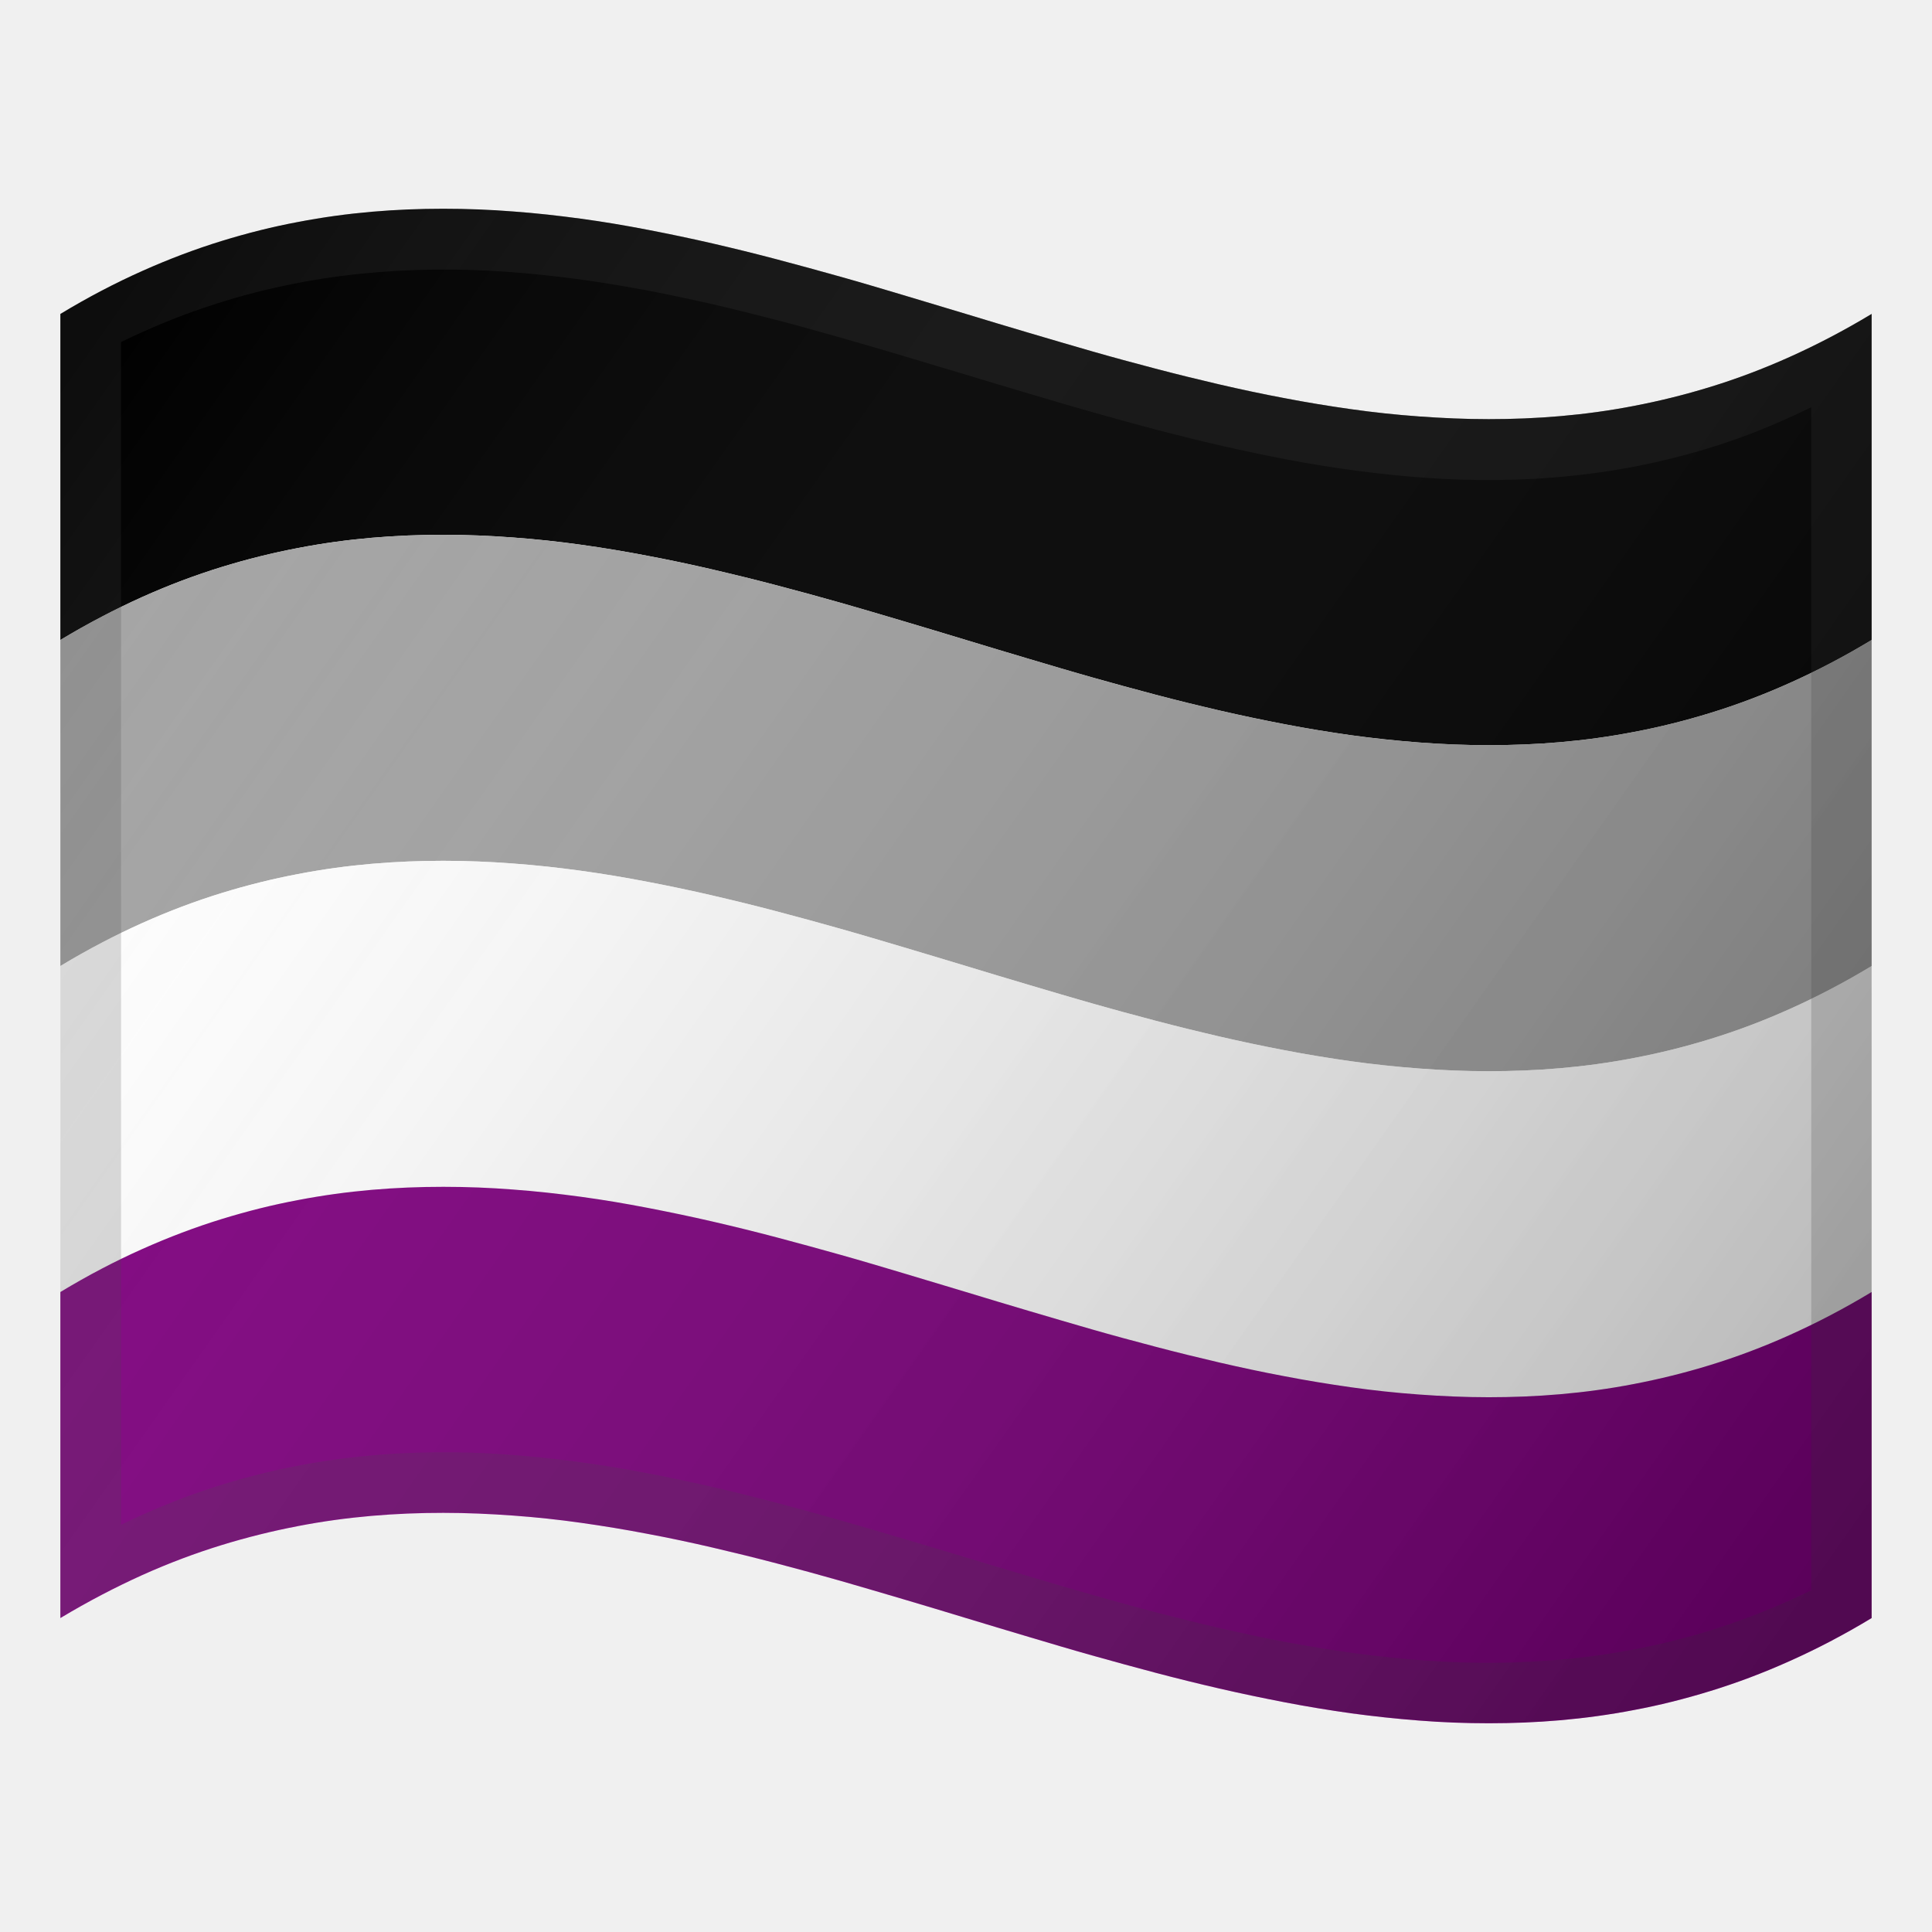
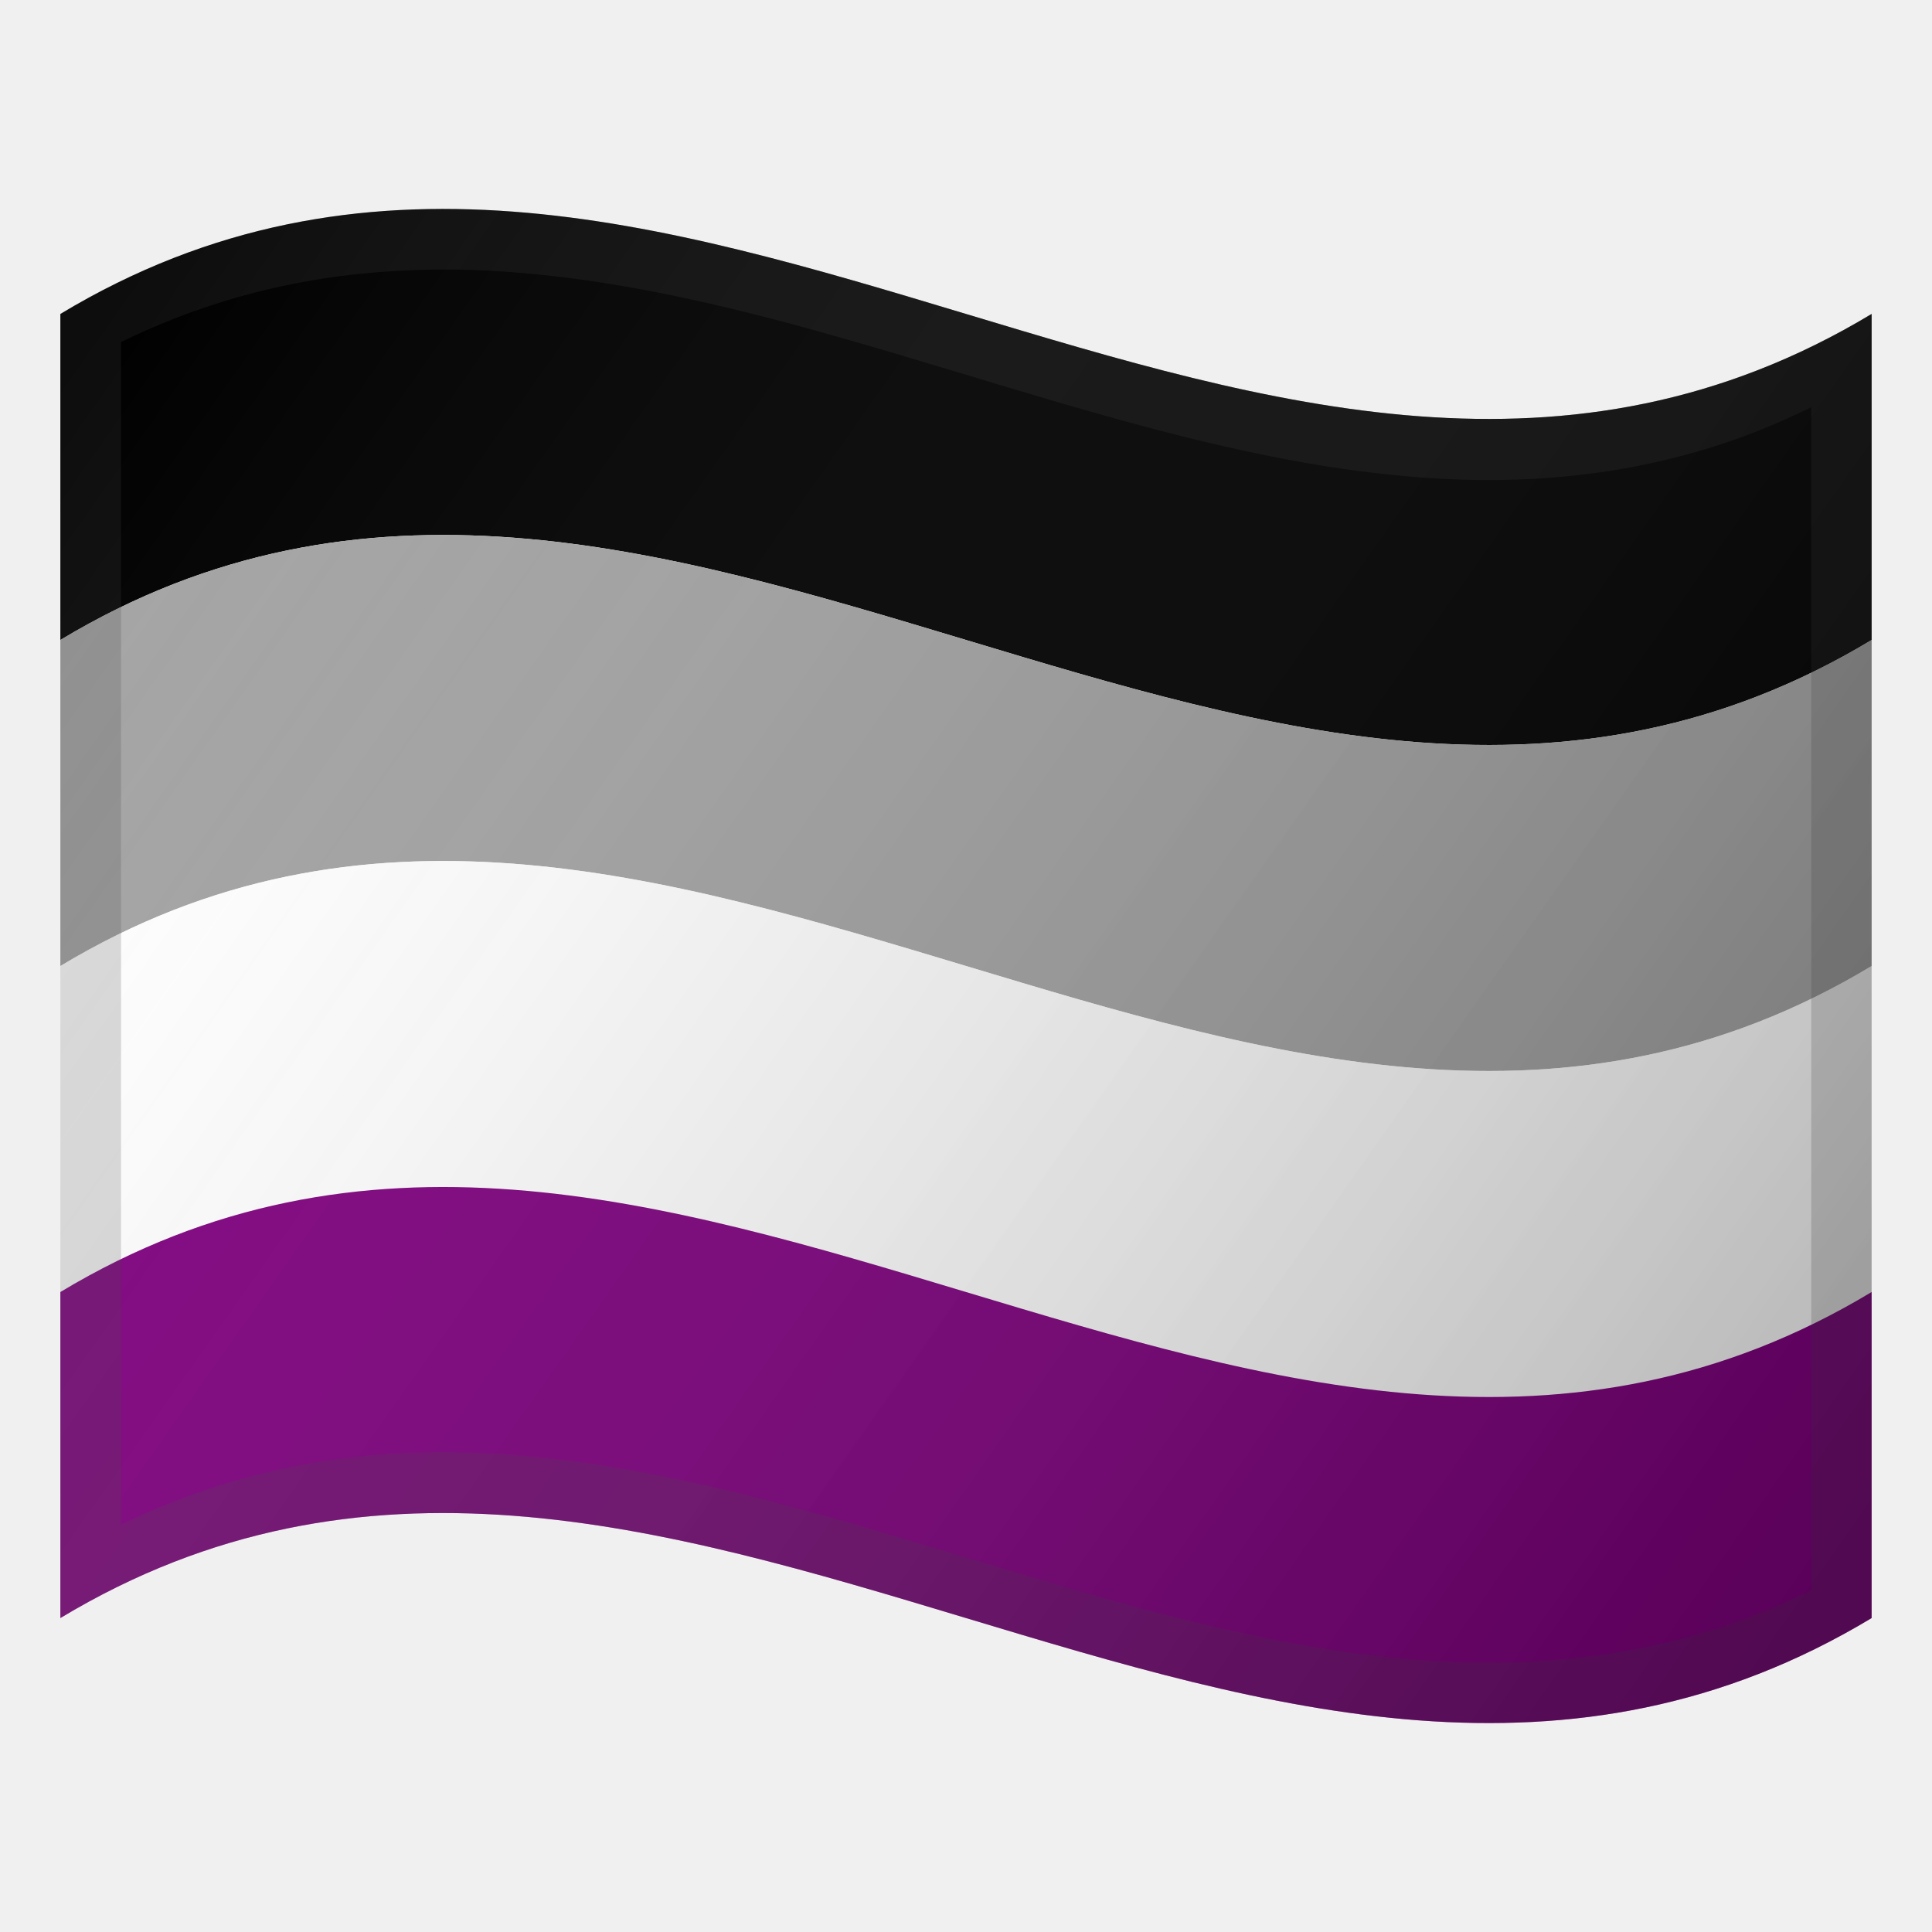
<svg xmlns="http://www.w3.org/2000/svg" enable-background="new 0 0 128 128" viewBox="0 0 128 128">
  <linearGradient id="b" x1="-153" x2="-85.917" y1="-607.79" y2="-607.79" gradientUnits="userSpaceOnUse">
    <stop stop-color="#fff" stop-opacity="0" offset="0" />
    <stop stop-opacity=".287" offset=".287" />
    <stop offset=".525" />
    <stop stop-opacity=".249" offset=".753" />
    <stop stop-color="#fff" stop-opacity="0" offset="1" />
  </linearGradient>
  <rect x="-153" y="-651.76" width="67.08" height="87.93" fill="url(#b)" opacity=".2" />
-   <path d="m124 42.40c-1.85 1.12-3.66 2.06-5.43 2.85-1.78 0.8-3.52 1.45-5.24 1.98s-3.4 0.95-5.06 1.26c-1.66 0.32-3.29 0.54-4.89 0.68s-3.19 0.2-4.75 0.2-3.1-0.06-4.62-0.18-3.02-0.28-4.5-0.48c-1.48-0.21-2.95-0.45-4.4-0.73s-2.89-0.58-4.32-0.91-2.85-0.68-4.25-1.05c-1.41-0.37-2.81-0.76-4.21-1.15s-2.79-0.81-4.17-1.22c-1.39-0.41-2.77-0.83-4.16-1.25-1.38-0.42-2.77-0.84-4.16-1.25s-2.78-0.82-4.17-1.22c-1.4-0.4-2.8-0.78-4.21-1.15s-2.83-0.72-4.25-1.05-2.87-0.64-4.32-0.91c-1.45-0.28-2.92-0.52-4.4-0.73s-2.98-0.37-4.5-0.48-3.06-0.18-4.62-0.18-3.14 0.06-4.75 0.2-3.24 0.36-4.89 0.68c-1.66 0.32-3.34 0.73-5.06 1.26s-3.46 1.18-5.24 1.98c-1.77 0.8-3.58 1.74-5.43 2.85v-21.6c1.85-1.12 3.66-2.06 5.43-2.85s3.52-1.45 5.24-1.98 3.4-0.95 5.06-1.26c1.66-0.32 3.29-0.54 4.89-0.68 1.61-0.14 3.19-0.2 4.75-0.2s3.1 0.06 4.62 0.18c1.52 0.11 3.02 0.28 4.5 0.48s2.95 0.45 4.4 0.73 2.89 0.58 4.32 0.91 2.85 0.68 4.25 1.05c1.41 0.37 2.81 0.76 4.21 1.15s2.79 0.81 4.17 1.22 2.77 0.83 4.16 1.25c1.38 0.42 2.77 0.84 4.16 1.25s2.78 0.82 4.17 1.22 2.8 0.78 4.21 1.15 2.83 0.72 4.25 1.05c1.43 0.33 2.87 0.64 4.32 0.91 1.45 0.28 2.92 0.52 4.4 0.73s2.98 0.37 4.5 0.48 3.06 0.18 4.62 0.18 3.14-0.06 4.75-0.2 3.24-0.36 4.89-0.68c1.66-0.32 3.34-0.73 5.06-1.26s3.46-1.18 5.24-1.98 3.59-1.74 5.43-2.85v21.6z" />
-   <path d="m124 64.00c-1.85 1.12-3.66 2.06-5.43 2.85-1.78 0.8-3.52 1.45-5.24 1.98s-3.4 0.95-5.06 1.26c-1.66 0.32-3.29 0.54-4.89 0.68s-3.19 0.2-4.75 0.2-3.1-0.06-4.62-0.18-3.02-0.28-4.5-0.48c-1.48-0.21-2.95-0.45-4.4-0.73s-2.89-0.58-4.32-0.91-2.85-0.68-4.25-1.05c-1.41-0.37-2.81-0.76-4.21-1.15s-2.79-0.81-4.17-1.22c-1.39-0.41-2.77-0.83-4.16-1.25-1.38-0.42-2.77-0.84-4.16-1.25s-2.78-0.82-4.17-1.22c-1.4-0.4-2.8-0.78-4.21-1.15s-2.83-0.72-4.25-1.05-2.87-0.64-4.32-0.91c-1.45-0.28-2.92-0.52-4.4-0.73s-2.98-0.37-4.5-0.48-3.06-0.18-4.62-0.18-3.14 0.06-4.75 0.2-3.24 0.36-4.89 0.68c-1.66 0.32-3.34 0.73-5.06 1.26s-3.46 1.18-5.24 1.98c-1.77 0.8-3.58 1.74-5.43 2.85v-21.6c1.85-1.12 3.66-2.06 5.43-2.85s3.52-1.45 5.24-1.98 3.4-0.95 5.06-1.26c1.66-0.32 3.29-0.54 4.89-0.68 1.61-0.14 3.19-0.2 4.75-0.2s3.1 0.06 4.62 0.18c1.52 0.11 3.02 0.28 4.5 0.48s2.95 0.45 4.4 0.73 2.89 0.58 4.32 0.91 2.85 0.68 4.25 1.05c1.41 0.37 2.81 0.76 4.21 1.15s2.79 0.81 4.17 1.22 2.77 0.83 4.16 1.25c1.38 0.42 2.77 0.84 4.16 1.25s2.78 0.82 4.17 1.22 2.8 0.78 4.21 1.15 2.83 0.72 4.25 1.05c1.43 0.33 2.87 0.64 4.32 0.91 1.45 0.28 2.92 0.52 4.4 0.73s2.98 0.37 4.5 0.48 3.06 0.18 4.62 0.18 3.14-0.06 4.75-0.2 3.24-0.36 4.89-0.68c1.66-0.32 3.34-0.73 5.06-1.26s3.46-1.18 5.24-1.98 3.59-1.74 5.43-2.85v21.6z" fill="#A3A3A3" />
-   <path d="m124 85.60c-1.85 1.12-3.66 2.06-5.43 2.85-1.78 0.8-3.52 1.45-5.24 1.98s-3.4 0.95-5.06 1.26c-1.66 0.32-3.29 0.54-4.89 0.68s-3.19 0.2-4.75 0.2-3.1-0.06-4.62-0.18-3.02-0.28-4.5-0.48c-1.48-0.21-2.95-0.45-4.4-0.73s-2.89-0.58-4.32-0.91-2.85-0.68-4.25-1.05c-1.41-0.37-2.81-0.76-4.21-1.15s-2.79-0.81-4.17-1.22c-1.39-0.41-2.77-0.83-4.16-1.25-1.38-0.42-2.77-0.84-4.16-1.25s-2.78-0.82-4.17-1.22c-1.4-0.4-2.8-0.78-4.21-1.15s-2.83-0.72-4.25-1.05-2.87-0.64-4.32-0.91c-1.45-0.28-2.92-0.52-4.4-0.73s-2.98-0.37-4.5-0.48-3.06-0.18-4.62-0.18-3.14 0.06-4.75 0.2-3.24 0.36-4.89 0.68c-1.66 0.32-3.34 0.73-5.06 1.26s-3.46 1.18-5.24 1.98c-1.77 0.8-3.58 1.74-5.43 2.85v-21.6c1.85-1.12 3.66-2.06 5.43-2.85s3.52-1.45 5.24-1.98 3.4-0.95 5.06-1.26c1.66-0.32 3.29-0.54 4.89-0.68 1.61-0.14 3.19-0.2 4.75-0.2s3.1 0.06 4.62 0.18c1.52 0.11 3.02 0.28 4.5 0.48s2.95 0.45 4.4 0.73 2.89 0.58 4.32 0.91 2.85 0.68 4.25 1.05c1.41 0.37 2.81 0.76 4.21 1.15s2.79 0.81 4.17 1.22 2.77 0.83 4.16 1.25c1.38 0.42 2.77 0.84 4.16 1.25s2.78 0.82 4.17 1.22 2.8 0.78 4.21 1.15 2.83 0.72 4.25 1.05c1.43 0.33 2.87 0.64 4.32 0.91 1.45 0.28 2.92 0.52 4.4 0.73s2.98 0.37 4.5 0.48 3.06 0.18 4.62 0.18 3.14-0.06 4.75-0.2 3.24-0.36 4.89-0.68c1.66-0.32 3.34-0.73 5.06-1.26s3.46-1.18 5.24-1.98 3.59-1.74 5.43-2.85v21.6z" fill="#FFF" />
-   <path d="m124 107.20c-1.85 1.12-3.66 2.06-5.43 2.85-1.78 0.8-3.52 1.45-5.24 1.98s-3.4 0.95-5.06 1.26c-1.66 0.32-3.29 0.54-4.89 0.68s-3.19 0.2-4.75 0.2-3.1-0.06-4.62-0.18-3.02-0.28-4.5-0.48c-1.48-0.21-2.95-0.45-4.4-0.73s-2.89-0.58-4.32-0.91-2.85-0.68-4.25-1.05c-1.41-0.37-2.81-0.76-4.21-1.15s-2.79-0.81-4.17-1.22c-1.39-0.41-2.77-0.83-4.16-1.25-1.38-0.42-2.77-0.84-4.16-1.25s-2.78-0.82-4.17-1.22c-1.4-0.4-2.8-0.78-4.21-1.15s-2.83-0.72-4.25-1.05-2.87-0.64-4.32-0.91c-1.45-0.28-2.92-0.52-4.4-0.73s-2.98-0.37-4.5-0.48-3.06-0.18-4.62-0.18-3.14 0.06-4.75 0.2-3.24 0.36-4.89 0.68c-1.66 0.32-3.34 0.73-5.06 1.26s-3.46 1.18-5.24 1.98c-1.77 0.8-3.58 1.74-5.43 2.85v-21.6c1.85-1.12 3.66-2.06 5.43-2.85s3.52-1.45 5.24-1.98 3.4-0.95 5.06-1.26c1.66-0.32 3.29-0.54 4.89-0.68 1.61-0.14 3.19-0.2 4.75-0.2s3.1 0.06 4.62 0.18c1.52 0.11 3.02 0.28 4.5 0.48s2.95 0.45 4.4 0.73 2.89 0.58 4.32 0.91 2.85 0.68 4.25 1.05c1.41 0.37 2.81 0.76 4.21 1.15s2.79 0.81 4.17 1.22 2.77 0.83 4.16 1.25c1.38 0.42 2.77 0.84 4.16 1.25s2.78 0.82 4.17 1.22 2.8 0.78 4.21 1.15 2.83 0.72 4.25 1.05c1.43 0.33 2.87 0.64 4.32 0.91 1.45 0.28 2.92 0.52 4.4 0.73s2.98 0.37 4.5 0.48 3.06 0.18 4.62 0.18 3.14-0.06 4.75-0.2 3.24-0.36 4.89-0.68c1.66-0.32 3.34-0.73 5.06-1.26s3.46-1.18 5.24-1.98 3.59-1.74 5.43-2.85v21.6z" fill="purple" />
-   <g opacity=".2">
-     <path d="m120 26.98v5.44 4.72 4.48s0 3.06 0 4.72v5.44 5.33s0 3.2 0 4.69v4.37 4.37 4.69s0 3.41 0 5.33v5.44s0 3.21 0 4.72v4.48 4.72s0 3.45 0 5.44c-1.87 0.91-3.69 1.66-5.49 2.27-1.79 0.61-3.55 1.09-5.27 1.45s-3.42 0.63-5.08 0.8-3.3 0.26-4.9 0.28-3.19-0.03-4.75-0.14-3.09-0.27-4.61-0.47-3.01-0.45-4.49-0.72-2.95-0.59-4.4-0.92-2.89-0.69-4.32-1.06-2.85-0.77-4.26-1.17-2.82-0.81-4.22-1.23l-4.2-1.26c-1.4-0.42-2.8-0.85-4.2-1.26s-2.81-0.83-4.22-1.23-2.83-0.79-4.26-1.17c-1.43-0.37-2.87-0.73-4.32-1.06s-2.92-0.64-4.4-0.92-2.98-0.52-4.49-0.72c-1.52-0.2-3.05-0.36-4.61-0.47s-3.14-0.16-4.75-0.14-3.24 0.1-4.9 0.28c-1.66 0.17-3.35 0.43-5.08 0.8-1.72 0.37-3.48 0.84-5.27 1.45s-3.62 1.36-5.49 2.27v-5.44-4.72-4.48-4.72-5.44-5.33s0-3.2 0-4.69 0-2.93 0-4.37v-4.37s0-3.04 0-4.69 0-3.41 0-5.33v-5.43-4.72s0-2.97 0-4.48v-4.72-5.43c1.87-0.91 3.69-1.66 5.49-2.27s3.55-1.09 5.27-1.45c1.72-0.37 3.42-0.63 5.08-0.8s3.3-0.26 4.9-0.28c1.61-0.02 3.19 0.03 4.75 0.14s3.09 0.27 4.61 0.47 3.01 0.45 4.49 0.72c1.48 0.28 2.95 0.59 4.4 0.92s2.89 0.69 4.32 1.06 2.85 0.77 4.26 1.17 2.82 0.81 4.22 1.23 2.8 0.84 4.2 1.26 2.8 0.85 4.2 1.26c1.4 0.42 2.81 0.83 4.22 1.23s2.83 0.79 4.26 1.17c1.43 0.37 2.87 0.73 4.32 1.06s2.92 0.64 4.4 0.92 2.98 0.52 4.49 0.72c1.52 0.2 3.05 0.36 4.61 0.47s3.14 0.16 4.75 0.14 3.24-0.1 4.9-0.28c1.66-0.17 3.35-0.43 5.08-0.8 1.72-0.37 3.48-0.84 5.27-1.45s3.62-1.38 5.49-2.29m4-6.18c-1.85 1.12-3.66 2.06-5.43 2.85-1.78 0.8-3.52 1.45-5.24 1.98s-3.4 0.95-5.06 1.26c-1.66 0.32-3.29 0.54-4.89 0.68s-3.19 0.2-4.75 0.2-3.1-0.06-4.62-0.18c-1.52-0.11-3.02-0.28-4.5-0.48-1.48-0.21-2.95-0.45-4.4-0.73s-2.89-0.58-4.32-0.91-2.85-0.68-4.25-1.05c-1.41-0.37-2.81-0.76-4.21-1.15s-2.79-0.81-4.17-1.22c-1.39-0.41-2.77-0.83-4.16-1.25-1.38-0.42-2.77-0.84-4.16-1.25s-2.78-0.82-4.17-1.22-2.8-0.78-4.21-1.15-2.83-0.72-4.25-1.05c-1.43-0.33-2.87-0.64-4.32-0.91-1.45-0.28-2.92-0.52-4.4-0.73s-2.98-0.37-4.5-0.48-3.06-0.18-4.62-0.18-3.14 0.06-4.75 0.2-3.24 0.36-4.89 0.68c-1.66 0.32-3.34 0.73-5.06 1.26s-3.46 1.18-5.24 1.98-3.58 1.73-5.43 2.85v5.33s0 3.2 0 4.69v4.37 4.37 4.69s0 3.41 0 5.33v0.02 5.33s0 3.2 0 4.69v4.37 4.37 4.69s0 3.41 0 5.33v5.33s0 3.2 0 4.69 0 2.93 0 4.37 0 2.88 0 4.37 0 3.04 0 4.69 0 3.41 0 5.33c1.85-1.12 3.66-2.06 5.43-2.85 1.78-0.8 3.52-1.45 5.24-1.98s3.4-0.95 5.06-1.26c1.66-0.32 3.29-0.54 4.89-0.68 1.61-0.14 3.19-0.2 4.75-0.2s3.1 0.06 4.62 0.18c1.52 0.11 3.02 0.28 4.5 0.48 1.48 0.21 2.95 0.45 4.4 0.73s2.89 0.58 4.32 0.91 2.85 0.68 4.25 1.05c1.41 0.37 2.81 0.76 4.21 1.15 1.4 0.4 2.79 0.81 4.17 1.22s2.77 0.83 4.16 1.25c1.38 0.42 2.77 0.84 4.16 1.25s2.78 0.82 4.17 1.22c1.4 0.4 2.8 0.78 4.21 1.15s2.83 0.72 4.25 1.05c1.43 0.33 2.87 0.64 4.32 0.91 1.45 0.28 2.92 0.52 4.4 0.73s2.98 0.37 4.5 0.48 3.06 0.18 4.62 0.18 3.14-0.06 4.75-0.2 3.24-0.36 4.89-0.68c1.66-0.32 3.34-0.73 5.06-1.26s3.46-1.18 5.24-1.98 3.59-1.74 5.43-2.85v-5.33s0-3.2 0-4.69 0-2.93 0-4.37 0-2.88 0-4.37 0-3.04 0-4.69 0-3.41 0-5.33v-5.33s0-3.2 0-4.69v-4.37-4.37-4.69s0-3.41 0-5.33v-0.02-5.33s0-3.2 0-4.69v-4.37-4.37-4.69s0-3.41 0-5.33z" fill="#424242" />
-   </g>
+   <path d="M4 20.8c40 -24.1 80 24.1 120 0v21.6c-40 24.1 -80 -24.1 -120 0z" />
+   <path d="M4 42.4c40 -24.1 80 24.1 120 0v21.6c-40 24.1 -80 -24.1 -120 0z" fill="#A3A3A3" />
+   <path d="M4 64c40 -24.1 80 24.1 120 0v21.6c-40 24.1 -80 -24.1 -120 0z" fill="#FFF" />
+   <path d="M4 85.6c40 -24.1 80 24.1 120 0v21.6c-40 24.1 -80 -24.1 -120 0z" fill="purple" />
+   <path d="m120 26.98v5.44 4.72 4.48s0 3.06 0 4.72v5.44 5.33s0 3.2 0 4.69v4.37 4.37 4.69s0 3.41 0 5.33v5.44s0 3.21 0 4.72v4.48 4.72s0 3.45 0 5.44c-1.87 0.91-3.69 1.66-5.49 2.27-1.79 0.61-3.55 1.09-5.27 1.45s-3.42 0.63-5.08 0.8-3.3 0.26-4.9 0.28-3.19-0.03-4.75-0.14-3.09-0.27-4.61-0.47-3.01-0.45-4.49-0.72-2.95-0.59-4.4-0.92-2.89-0.69-4.32-1.06-2.85-0.77-4.26-1.17-2.82-0.81-4.22-1.23l-4.2-1.26c-1.4-0.42-2.8-0.85-4.2-1.26s-2.81-0.83-4.22-1.23-2.83-0.79-4.26-1.17c-1.43-0.37-2.87-0.73-4.32-1.06s-2.92-0.64-4.4-0.92-2.98-0.52-4.49-0.72c-1.52-0.2-3.05-0.36-4.61-0.47s-3.14-0.16-4.75-0.14-3.24 0.1-4.9 0.28c-1.66 0.17-3.35 0.43-5.08 0.8-1.72 0.37-3.48 0.84-5.27 1.45s-3.62 1.36-5.49 2.27v-5.44-4.72-4.48-4.72-5.44-5.33s0-3.2 0-4.69 0-2.93 0-4.37v-4.37s0-3.04 0-4.69 0-3.41 0-5.33v-5.43-4.72s0-2.97 0-4.48v-4.72-5.43c1.87-0.91 3.69-1.66 5.49-2.27s3.55-1.09 5.27-1.45c1.72-0.37 3.42-0.63 5.08-0.8s3.3-0.26 4.9-0.28c1.61-0.02 3.19 0.03 4.75 0.14s3.09 0.27 4.61 0.47 3.01 0.45 4.49 0.72c1.48 0.28 2.95 0.59 4.4 0.92s2.89 0.69 4.32 1.06 2.85 0.77 4.26 1.17 2.82 0.81 4.22 1.23 2.8 0.84 4.2 1.26 2.8 0.85 4.2 1.26c1.4 0.42 2.81 0.83 4.22 1.23s2.83 0.79 4.26 1.17c1.43 0.37 2.87 0.73 4.32 1.06s2.92 0.64 4.4 0.92 2.98 0.52 4.49 0.72c1.52 0.2 3.05 0.36 4.61 0.47s3.14 0.16 4.75 0.14 3.24-0.1 4.9-0.28c1.66-0.17 3.35-0.43 5.08-0.8 1.72-0.37 3.48-0.84 5.27-1.45s3.62-1.38 5.49-2.29m4-6.18c-40 24.1 -80 -24.1 -120 0v86.4c40-24.1 80 24.1 120 0z" fill="#424242" opacity=".2" />
  <linearGradient id="a" x1="5.37" x2="122.37" y1="22.659" y2="105.16" gradientUnits="userSpaceOnUse">
    <stop stop-color="#fff" stop-opacity="0" offset="0" />
    <stop stop-color="#C8C8C8" stop-opacity=".165" offset=".165" />
    <stop stop-color="#828282" stop-opacity=".393" offset=".393" />
    <stop stop-color="#4A4A4A" stop-opacity=".6" offset=".6" />
    <stop stop-color="#222" stop-opacity=".776" offset=".776" />
    <stop stop-color="#090909" stop-opacity=".915" offset=".915" />
    <stop offset="1" />
  </linearGradient>
-   <path d="m124 107.2c-1.85 1.12-3.66 2.06-5.43 2.85-1.78 0.8-3.52 1.45-5.24 1.98s-3.4 0.95-5.06 1.26c-1.66 0.32-3.29 0.54-4.89 0.68-1.61 0.14-3.19 0.2-4.75 0.2s-3.1-0.06-4.62-0.18c-1.52-0.11-3.02-0.28-4.5-0.48-1.48-0.21-2.95-0.45-4.4-0.73s-2.89-0.58-4.32-0.91-2.85-0.68-4.25-1.05-2.81-0.76-4.21-1.15c-1.4-0.4-2.79-0.81-4.17-1.22-1.39-0.41-2.77-0.83-4.16-1.25-1.38-0.42-2.77-0.84-4.16-1.25s-2.78-0.82-4.17-1.22c-1.4-0.4-2.8-0.78-4.21-1.15s-2.83-0.72-4.25-1.05-2.87-0.64-4.32-0.91c-1.45-0.28-2.92-0.52-4.4-0.73s-2.98-0.37-4.5-0.48-3.06-0.18-4.62-0.18-3.14 0.06-4.75 0.2-3.24 0.36-4.89 0.68c-1.66 0.32-3.34 0.73-5.06 1.26s-3.46 1.18-5.24 1.98-3.59 1.74-5.43 2.85v-5.61-5.32-5.07-4.86-4.68s0-3.05 0-4.54v-4.43s0-2.92 0-4.36 0-2.89 0-4.33v-4.33-4.36-4.43s0-3 0-4.54 0-3.09 0-4.68v-4.86s0-3.34 0-5.07v-5.32-5.61c1.85-1.12 3.66-2.06 5.43-2.85s3.52-1.45 5.24-1.98 3.4-0.95 5.06-1.26c1.66-0.32 3.29-0.54 4.89-0.68 1.61-0.14 3.19-0.2 4.75-0.2s3.1 0.06 4.62 0.18c1.52 0.11 3.02 0.28 4.5 0.48s2.95 0.45 4.4 0.73 2.89 0.58 4.32 0.91 2.85 0.68 4.25 1.05c1.41 0.37 2.81 0.76 4.21 1.15s2.79 0.81 4.17 1.22 2.77 0.83 4.16 1.25c1.38 0.42 2.77 0.84 4.16 1.25s2.78 0.82 4.17 1.22 2.8 0.78 4.21 1.15 2.83 0.72 4.25 1.05c1.43 0.33 2.87 0.64 4.32 0.91 1.45 0.28 2.92 0.52 4.4 0.73s2.98 0.37 4.5 0.48 3.06 0.18 4.62 0.18 3.14-0.06 4.75-0.2 3.24-0.36 4.89-0.68c1.66-0.32 3.34-0.73 5.06-1.26s3.46-1.18 5.24-1.98 3.59-1.74 5.43-2.85v5.61 5.32 5.07s0 3.27 0 4.86v4.68s0 3.05 0 4.54 0 2.97 0 4.43v4.36 4.33 4.33s0 2.9 0 4.36 0 2.94 0 4.43v4.54s0 3.09 0 4.68v4.86 5.07 5.32 5.61z" fill="url(#a)" opacity=".3" />
+   <path d="M4 20.8c40 -24.1 80 24.1 120 0v86.4c-40 24.1 -80 -24.1 -120 0z" fill="url(#a)" opacity=".3" />
</svg>
